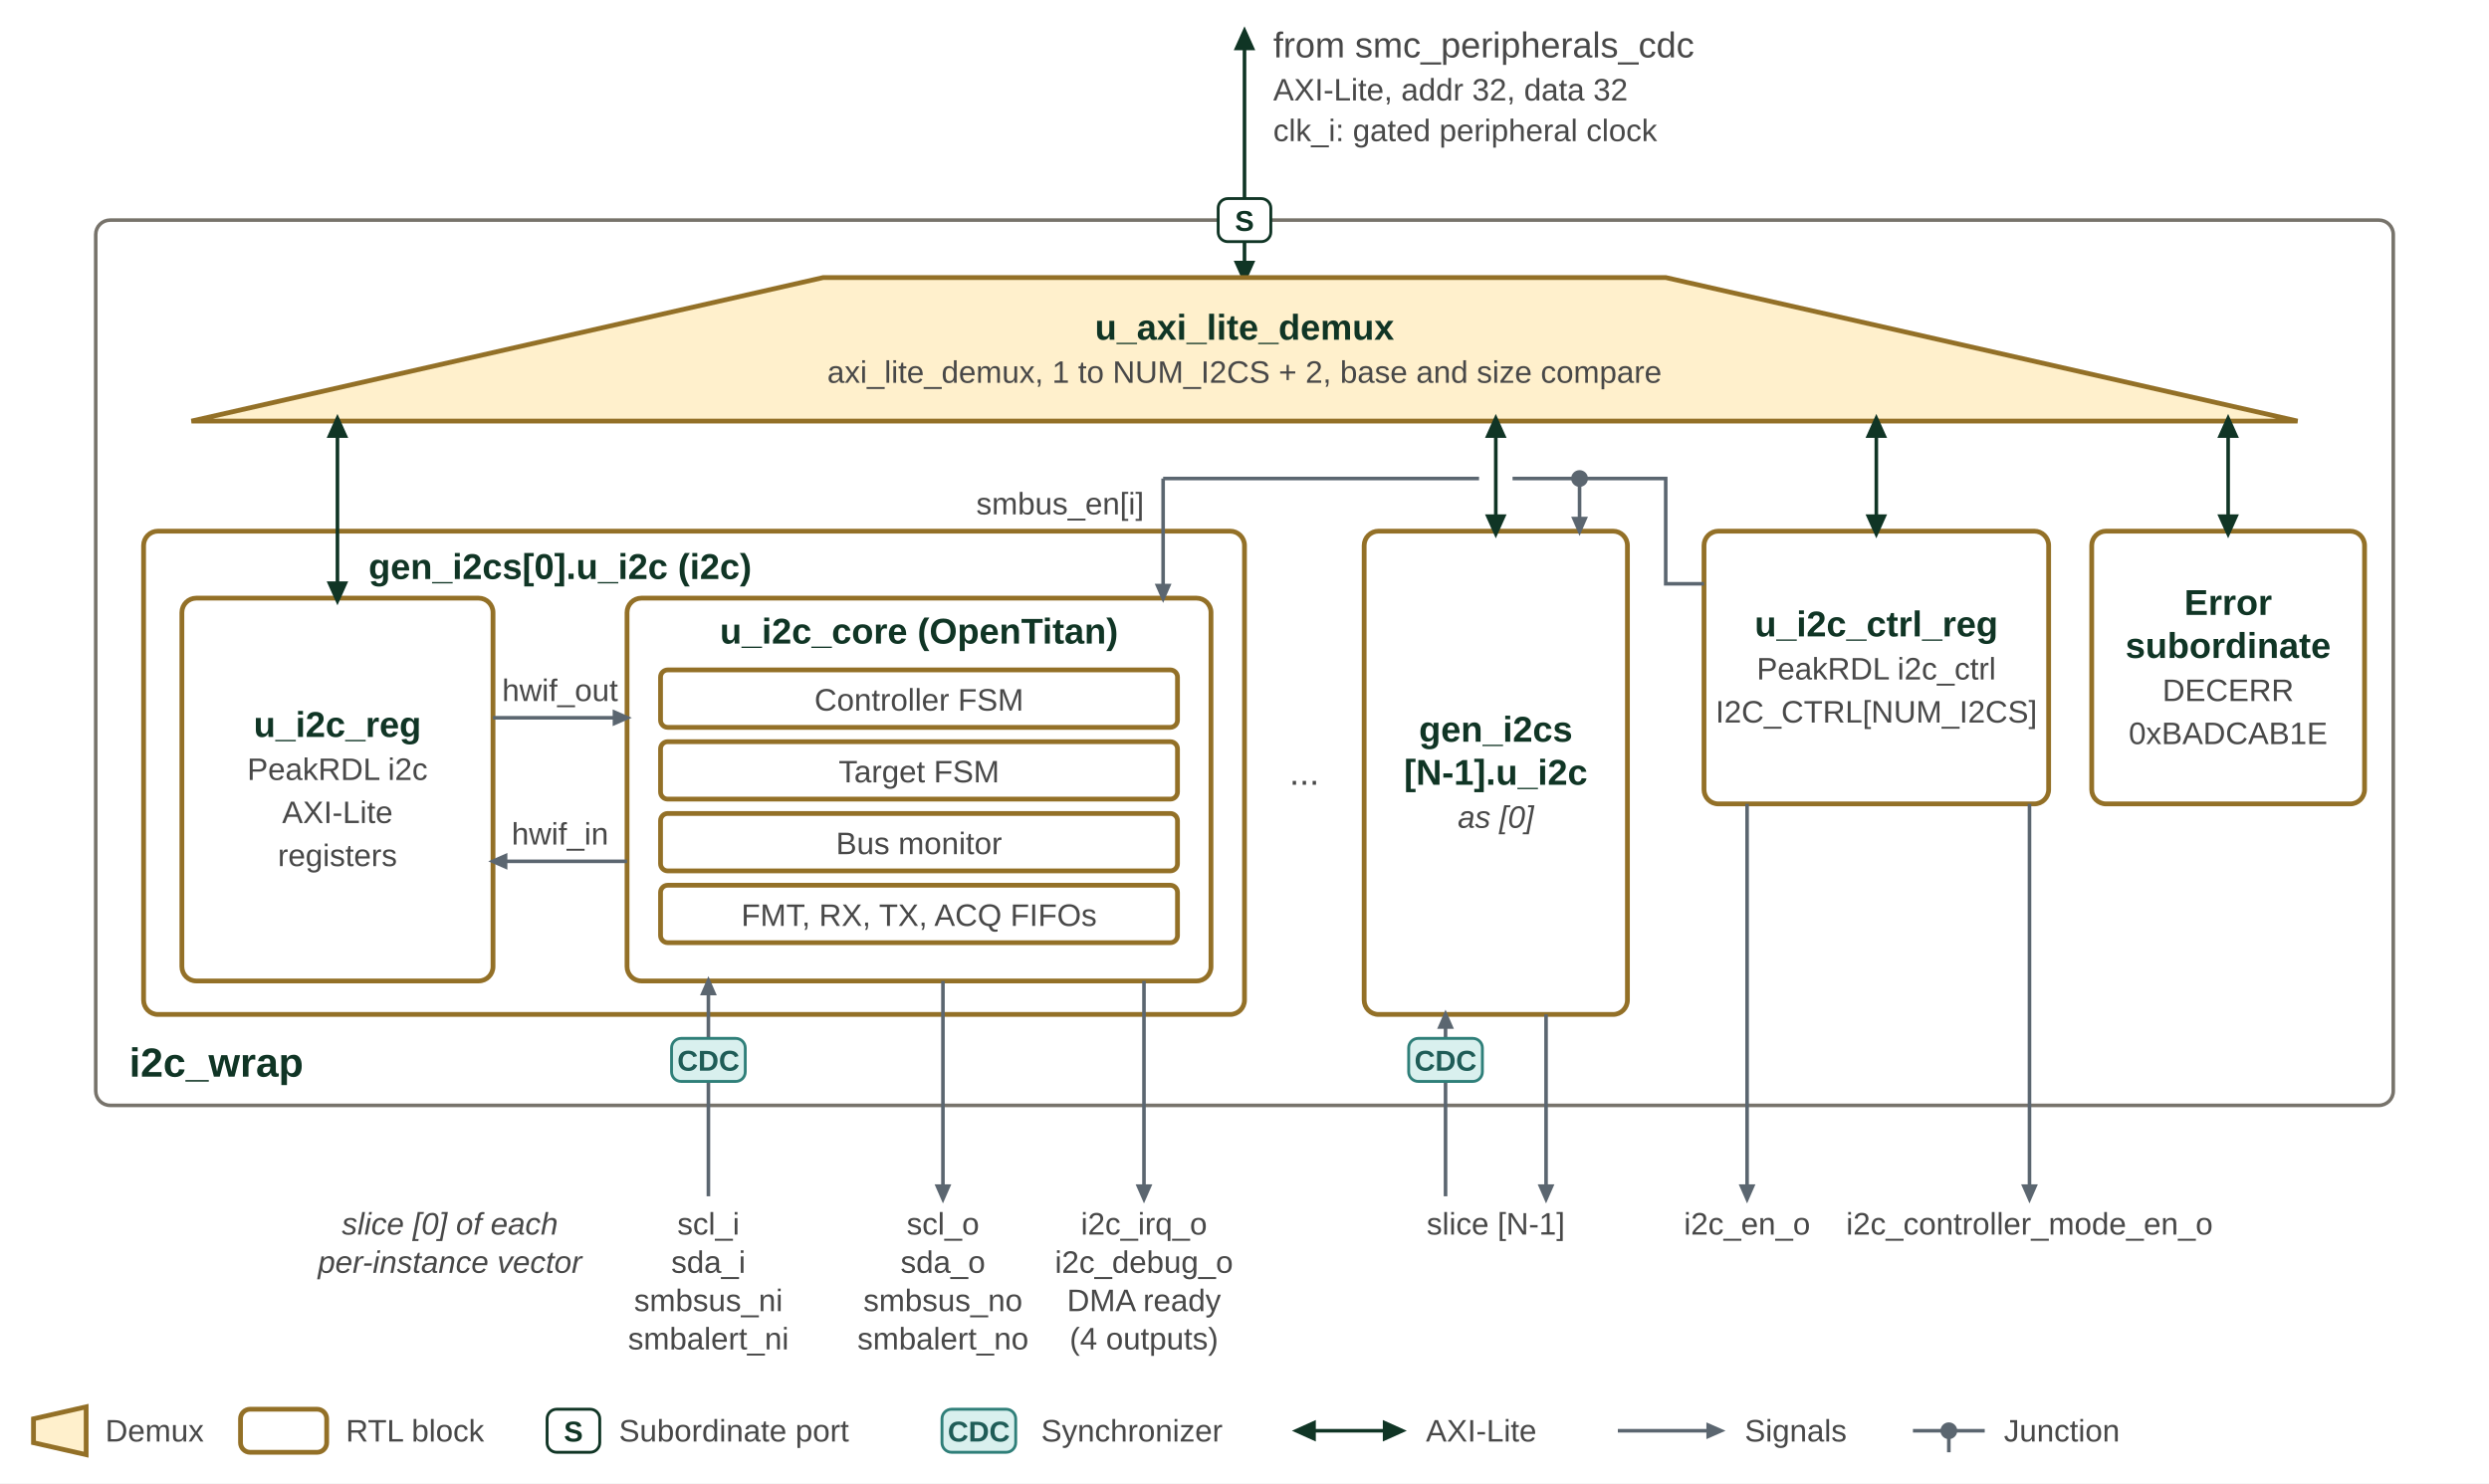
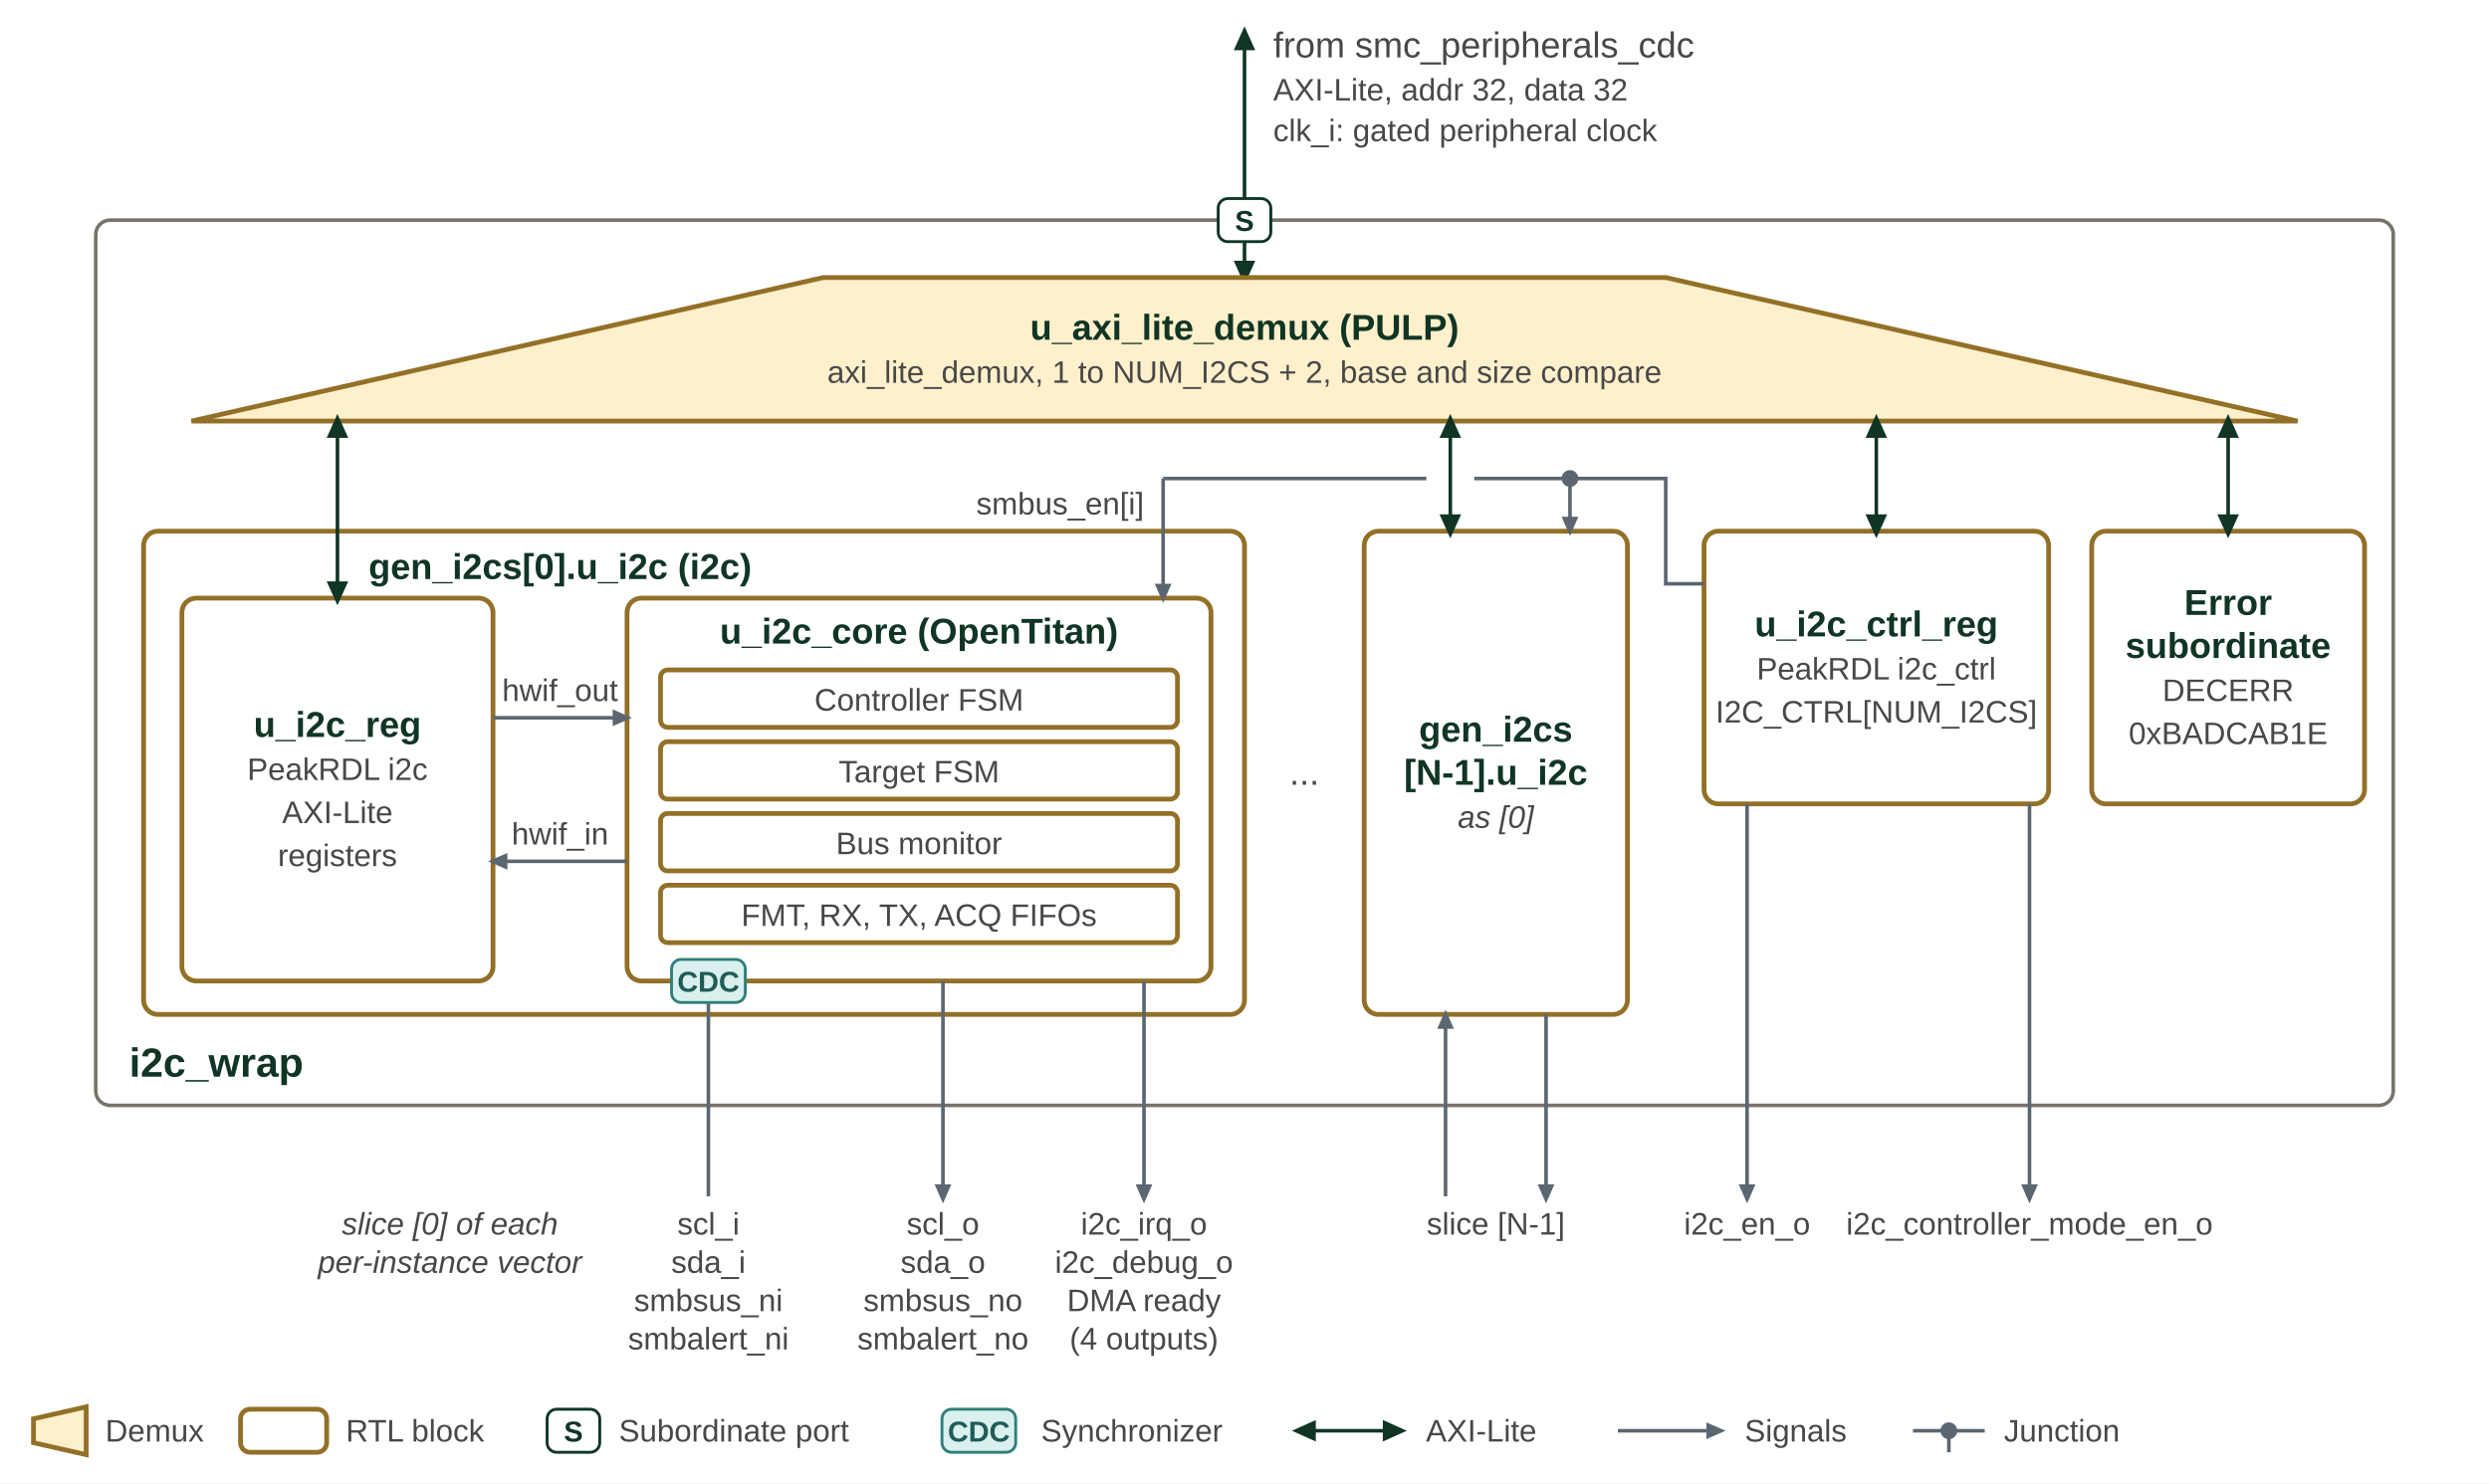
<svg xmlns="http://www.w3.org/2000/svg" width="1040" height="620" viewBox="0 0 1040 620" role="img" aria-labelledby="title desc">
  <defs>
    <marker id="ae" markerUnits="userSpaceOnUse" markerWidth="10" markerHeight="9" refX="7" refY="4.5" orient="auto">
      <path d="M0,0 L10,4.5 L0,9 Z" fill="#103525" />
    </marker>
    <marker id="as" markerUnits="userSpaceOnUse" markerWidth="10" markerHeight="9" refX="3" refY="4.5" orient="auto">
      <path d="M10,0 L0,4.5 L10,9 Z" fill="#103525" />
    </marker>
    <marker id="ge" markerUnits="userSpaceOnUse" markerWidth="8" markerHeight="7" refX="5" refY="3.5" orient="auto">
      <path d="M0,0 L8,3.5 L0,7 Z" fill="#5b6670" />
    </marker>
    <marker id="gs" markerUnits="userSpaceOnUse" markerWidth="8" markerHeight="7" refX="3" refY="3.5" orient="auto">
      <path d="M8,0 L0,3.5 L8,7 Z" fill="#5b6670" />
    </marker>
    <marker id="je" markerUnits="userSpaceOnUse" markerWidth="8" markerHeight="7" refX="5" refY="3.5" orient="auto">
      <path d="M0,0 L8,3.5 L0,7 Z" fill="#42759b" />
    </marker>
    <marker id="js" markerUnits="userSpaceOnUse" markerWidth="8" markerHeight="7" refX="3" refY="3.5" orient="auto">
      <path d="M8,0 L0,3.5 L8,7 Z" fill="#42759b" />
    </marker>
    <marker id="m-smu" markerUnits="userSpaceOnUse" markerWidth="8" markerHeight="7" refX="5" refY="3.5" orient="auto">
      <path d="M0,0 L8,3.5 L0,7 Z" fill="#103525" />
    </marker>
    <marker id="m-ref" markerUnits="userSpaceOnUse" markerWidth="8" markerHeight="7" refX="5" refY="3.5" orient="auto">
      <path d="M0,0 L8,3.5 L0,7 Z" fill="#2f7f79" />
    </marker>
    <marker id="m-per" markerUnits="userSpaceOnUse" markerWidth="8" markerHeight="7" refX="5" refY="3.5" orient="auto">
      <path d="M0,0 L8,3.5 L0,7 Z" fill="#937027" />
    </marker>
    <marker id="m-tel" markerUnits="userSpaceOnUse" markerWidth="8" markerHeight="7" refX="5" refY="3.5" orient="auto">
      <path d="M0,0 L8,3.5 L0,7 Z" fill="#664488" />
    </marker>
    <marker id="m-wdt" markerUnits="userSpaceOnUse" markerWidth="8" markerHeight="7" refX="5" refY="3.5" orient="auto">
      <path d="M0,0 L8,3.5 L0,7 Z" fill="#77736b" />
    </marker>
    <marker id="m-rosc" markerUnits="userSpaceOnUse" markerWidth="8" markerHeight="7" refX="5" refY="3.5" orient="auto">
      <path d="M0,0 L8,3.5 L0,7 Z" fill="#336633" />
    </marker>
    <marker id="m-jtag" markerUnits="userSpaceOnUse" markerWidth="8" markerHeight="7" refX="5" refY="3.5" orient="auto">
      <path d="M0,0 L8,3.5 L0,7 Z" fill="#42759b" />
    </marker>
    <marker id="m-spi" markerUnits="userSpaceOnUse" markerWidth="8" markerHeight="7" refX="5" refY="3.5" orient="auto">
      <path d="M0,0 L8,3.5 L0,7 Z" fill="#5b6670" />
    </marker>
    <marker id="m-slate" markerUnits="userSpaceOnUse" markerWidth="8" markerHeight="7" refX="5" refY="3.5" orient="auto">
      <path d="M0,0 L8,3.5 L0,7 Z" fill="#5b6670" />
    </marker>
    <marker id="m-pg" markerUnits="userSpaceOnUse" markerWidth="8" markerHeight="7" refX="5" refY="3.5" orient="auto">
      <path d="M0,0 L8,3.5 L0,7 Z" fill="#336633" />
    </marker>
    <style>
text { font-family: Arial, sans-serif; font-size: 15px; fill: #484848; }
.t { fill: #484848; }
.b { font-size: 17px; font-weight: bold; fill: #103525; }
.bs { font-size: 15px; font-weight: bold; fill: #103525; }
.h { font-size: 22px; font-weight: bold; fill: #103525; }
.s { font-size: 13px; fill: #484848; }
.si { font-size: 13px; font-style: italic; fill: #484848; }
.pmt { font-size: 12px; font-weight: bold; fill: #ffffff; }
.pst { font-size: 12px; font-weight: bold; fill: #103525; }
.pjt { font-size: 12px; font-weight: bold; fill: #1d4b6e; }
.pct { font-size: 12px; font-weight: bold; fill: #1f5c57; }
.pm { fill: #103525; stroke: #103525; stroke-width: 1.2; }
.ps { fill: #ffffff; stroke: #103525; stroke-width: 1.2; }
.pj { fill: #e8f3ff; stroke: #42759b; stroke-width: 1.2; }
.pc { fill: #d9f0ee; stroke: #2f7f79; stroke-width: 1.2; }
.smu { fill: #ffffff; stroke: #77736b; stroke-width: 1.5; }
.network { fill: #e8f0e8; stroke: #336633; stroke-width: 2; }
.fabric { fill: #fff0cc; stroke: #937027; stroke-width: 2; }
.core { fill: #ffffff; stroke: #937027; stroke-width: 2; }
.future { fill: #ffffff; stroke: #937027; stroke-width: 2; }
.nostroke { stroke: none; }
.fut { fill: none; stroke-dasharray: 7 5; }
.opt { stroke-dasharray: 7 5; }
.hatch { fill: none; stroke: #103525; stroke-opacity: 0.16; stroke-width: 1.2; }
.external { fill: #f2f2f2; stroke: #77736b; stroke-width: 1.5; }
.axi { fill: none; stroke: #103525; stroke-width: 2.5; marker-start: url(#as); marker-end: url(#ae); }
.axio { fill: none; stroke: #103525; stroke-width: 2.5; stroke-dasharray: 8 5; marker-start: url(#as); marker-end: url(#ae); }
.sig { fill: none; stroke: #5b6670; stroke-width: 1.5; marker-start: url(#gs); marker-end: url(#ge); }
.sigo { fill: none; stroke: #5b6670; stroke-width: 1.5; marker-end: url(#ge); }
.jtag { fill: none; stroke: #42759b; stroke-width: 1.8; marker-end: url(#je); }
.jtagb { fill: none; stroke: #42759b; stroke-width: 1.8; marker-start: url(#js); marker-end: url(#je); }
.sigplain { fill: none; stroke: #5b6670; stroke-width: 1.5; }
.n-smu { fill: none; stroke: #103525; stroke-width: 2.5; }
.a-smu { fill: none; stroke: #103525; stroke-width: 2.5; marker-end: url(#m-smu); }
.n-ref { fill: none; stroke: #2f7f79; stroke-width: 1.8; }
.a-ref { fill: none; stroke: #2f7f79; stroke-width: 1.8; marker-end: url(#m-ref); }
.n-per { fill: none; stroke: #937027; stroke-width: 1.8; }
.a-per { fill: none; stroke: #937027; stroke-width: 1.8; marker-end: url(#m-per); }
.n-tel { fill: none; stroke: #664488; stroke-width: 1.8; }
.a-tel { fill: none; stroke: #664488; stroke-width: 1.8; marker-end: url(#m-tel); }
.n-wdt { fill: none; stroke: #77736b; stroke-width: 1.8; }
.a-wdt { fill: none; stroke: #77736b; stroke-width: 1.8; marker-end: url(#m-wdt); }
.n-rosc { fill: none; stroke: #336633; stroke-width: 1.8; }
.a-rosc { fill: none; stroke: #336633; stroke-width: 1.8; marker-end: url(#m-rosc); }
.n-jtag { fill: none; stroke: #42759b; stroke-width: 1.8; }
.a-jtag { fill: none; stroke: #42759b; stroke-width: 1.8; marker-end: url(#m-jtag); }
.n-spi { fill: none; stroke: #5b6670; stroke-width: 1.8; }
.a-spi { fill: none; stroke: #5b6670; stroke-width: 1.8; marker-end: url(#m-spi); }
.n-slate { fill: none; stroke: #5b6670; stroke-width: 1.8; }
.a-slate { fill: none; stroke: #5b6670; stroke-width: 1.8; marker-end: url(#m-slate); }
.n-pg { fill: none; stroke: #336633; stroke-width: 1.8; }
.a-pg { fill: none; stroke: #336633; stroke-width: 1.8; marker-end: url(#m-pg); }
.axil { fill: none; stroke: #103525; stroke-width: 1.5; marker-start: url(#as); marker-end: url(#ae); }
.sigd { fill: none; stroke: #5b6670; stroke-width: 1.5; stroke-dasharray: 5 4; marker-end: url(#ge); }
.axin { fill: none; stroke: #103525; stroke-width: 2.5; }
.axis { fill: none; stroke: #103525; stroke-width: 2.5; marker-start: url(#as); }
.axie { fill: none; stroke: #103525; stroke-width: 2.5; marker-end: url(#ae); }
.axiln { fill: none; stroke: #103525; stroke-width: 1.5; }
</style>
  </defs>
  <rect width="1040" height="620" fill="#ffffff" />
  <rect class="smu" x="40" y="92" width="960" height="370" rx="6" />
  <text class="b" x="54" y="450" text-anchor="start">i2c_wrap</text>
  <text class="t" x="532" y="24" text-anchor="start">from smc_peripherals_cdc</text>
  <text class="s" x="532" y="42" text-anchor="start">AXI-Lite, addr 32, data 32</text>
  <text class="s" x="532" y="59" text-anchor="start">clk_i: gated peripheral clock</text>
  <path class="axil" d="M520,14 L520,116" />
  <path class="fabric" d="M344,116 L696,116 L960,176 L80,176 Z" />
-   <text class="bs" x="520" y="142" text-anchor="middle">u_axi_lite_demux</text>
+   <text class="bs" x="520" y="142" text-anchor="middle">u_axi_lite_demux (PULP)</text>
  <text class="s" x="520" y="160" text-anchor="middle">axi_lite_demux, 1 to NUM_I2CS + 2, base and size compare</text>
  <rect class="core" x="60" y="222" width="460" height="202" rx="6" />
  <text class="bs" x="154" y="242" text-anchor="start">gen_i2cs[0].u_i2c (i2c)</text>
  <rect class="core" x="76" y="250" width="130" height="160" rx="6" />
  <text class="bs" x="141" y="308" text-anchor="middle">u_i2c_reg</text>
  <text class="s" x="141" y="326" text-anchor="middle">PeakRDL i2c</text>
  <text class="s" x="141" y="344" text-anchor="middle">AXI-Lite</text>
  <text class="s" x="141" y="362" text-anchor="middle">registers</text>
  <rect class="core" x="262" y="250" width="244" height="160" rx="6" />
  <text class="bs" x="384" y="269" text-anchor="middle">u_i2c_core (OpenTitan)</text>
  <rect class="core" x="276" y="280" width="216" height="24" rx="3" />
  <text class="s" x="384" y="297" text-anchor="middle">Controller FSM</text>
  <rect class="core" x="276" y="310" width="216" height="24" rx="3" />
  <text class="s" x="384" y="327" text-anchor="middle">Target FSM</text>
  <rect class="core" x="276" y="340" width="216" height="24" rx="3" />
  <text class="s" x="384" y="357" text-anchor="middle">Bus monitor</text>
  <rect class="core" x="276" y="370" width="216" height="24" rx="3" />
  <text class="s" x="384" y="387" text-anchor="middle">FMT, RX, TX, ACQ FIFOs</text>
  <path class="sigo" d="M206,300 L261,300" />
  <text class="s" x="234" y="293" text-anchor="middle">hwif_out</text>
  <path class="sigo" d="M262,360 L207,360" />
  <text class="s" x="234" y="353" text-anchor="middle">hwif_in</text>
  <text class="t" x="545" y="328" text-anchor="middle">...</text>
  <rect class="core" x="570" y="222" width="110" height="202" rx="6" />
  <text class="bs" x="625" y="310" text-anchor="middle">gen_i2cs</text>
  <text class="bs" x="625" y="328" text-anchor="middle">[N-1].u_i2c</text>
  <text class="si" x="625" y="346" text-anchor="middle">as [0]</text>
  <rect class="core" x="712" y="222" width="144" height="114" rx="6" />
  <text class="bs" x="784" y="266" text-anchor="middle">u_i2c_ctrl_reg</text>
  <text class="s" x="784" y="284" text-anchor="middle">PeakRDL i2c_ctrl</text>
  <text class="s" x="784" y="302" text-anchor="middle">I2C_CTRL[NUM_I2CS]</text>
  <rect class="core" x="874" y="222" width="114" height="114" rx="6" />
  <text class="bs" x="931" y="257" text-anchor="middle">Error</text>
  <text class="bs" x="931" y="275" text-anchor="middle">subordinate</text>
  <text class="s" x="931" y="293" text-anchor="middle">DECERR</text>
  <text class="s" x="931" y="311" text-anchor="middle">0xBADCAB1E</text>
  <path class="axil" d="M141.0,176 L141.0,250" />
-   <path class="axil" d="M625.0,176 L625.0,222" />
+   <path class="axil" d="M606,176 L606,222" />
  <path class="axil" d="M784.0,176 L784.0,222" />
  <path class="axil" d="M931.0,176 L931.0,222" />
-   <path class="sigplain" d="M712,244 L696,244 L696,200 L632.0,200" />
-   <path class="sigplain" d="M618.0,200 L486,200" />
+   <path class="sigplain" d="M712,244 L696,244 L696,200 L616,200" />
+   <path class="sigplain" d="M596,200 L486,200" />
  <path class="sigo" d="M486,200 L486,249" />
-   <path class="sigo" d="M660,200 L660,221" />
-   <circle cx="660" cy="200" r="3.5" fill="#5b6670" />
+   <path class="sigo" d="M656,200 L656,221" />
+   <circle cx="656" cy="200" r="3.5" fill="#5b6670" />
  <text class="s" x="478" y="215" text-anchor="end">smbus_en[i]</text>
  <path class="sigo" d="M296,500 L296,411" />
  <text class="s" x="296" y="516" text-anchor="middle">scl_i</text>
  <text class="s" x="296" y="532" text-anchor="middle">sda_i</text>
  <text class="s" x="296" y="548" text-anchor="middle">smbsus_ni</text>
  <text class="s" x="296" y="564" text-anchor="middle">smbalert_ni</text>
  <path class="sigo" d="M394,410 L394,500" />
  <text class="s" x="394" y="516" text-anchor="middle">scl_o</text>
  <text class="s" x="394" y="532" text-anchor="middle">sda_o</text>
  <text class="s" x="394" y="548" text-anchor="middle">smbsus_no</text>
  <text class="s" x="394" y="564" text-anchor="middle">smbalert_no</text>
  <path class="sigo" d="M478,410 L478,500" />
  <text class="s" x="478" y="516" text-anchor="middle">i2c_irq_o</text>
  <text class="s" x="478" y="532" text-anchor="middle">i2c_debug_o</text>
  <text class="s" x="478" y="548" text-anchor="middle">DMA ready</text>
  <text class="s" x="478" y="564" text-anchor="middle">(4 outputs)</text>
  <text class="si" x="188" y="516" text-anchor="middle">slice [0] of each</text>
  <text class="si" x="188" y="532" text-anchor="middle">per-instance vector</text>
  <path class="sigo" d="M604,500 L604,425" />
  <path class="sigo" d="M646,424 L646,500" />
  <text class="s" x="625" y="516" text-anchor="middle">slice [N-1]</text>
  <path class="sigo" d="M730,336 L730,500" />
  <text class="s" x="730" y="516" text-anchor="middle">i2c_en_o</text>
  <path class="sigo" d="M848,336 L848,500" />
  <text class="s" x="848" y="516" text-anchor="middle">i2c_controller_mode_en_o</text>
  <path class="fabric" d="M14,593 L36,588 L36,608 L14,603 Z" />
  <text class="s" x="44" y="602.5" text-anchor="start">Demux</text>
  <rect class="core" x="100.5" y="589" width="36" height="18" rx="4" />
  <text class="s" x="144.5" y="602.5" text-anchor="start">RTL block</text>
  <text class="s" x="258.6" y="602.5" text-anchor="start">Subordinate port</text>
  <text class="s" x="435" y="602.5" text-anchor="start">Synchronizer</text>
  <path class="axil" d="M542.8,598 L584.8,598" />
  <text class="s" x="595.8" y="602.5" text-anchor="start">AXI-Lite</text>
  <path class="sigo" d="M676.0,598 L718.0,598" />
  <text class="s" x="729" y="602.5" text-anchor="start">Signals</text>
  <path class="sigplain" d="M799.3,598 L829.3,598 M814.3,598 L814.3,607" />
  <circle cx="814.3" cy="598" r="3.5" fill="#5b6670" />
  <text class="s" x="837.3" y="602.5" text-anchor="start">Junction</text>
  <rect class="ps" x="509.0" y="83.0" width="22" height="18" rx="4" />
  <text class="pst" x="520" y="96.5" text-anchor="middle">S</text>
-   <rect class="pc" x="280.6" y="434.0" width="30.8" height="18" rx="4" />
-   <text class="pct" x="296" y="447.5" text-anchor="middle">CDC</text>
-   <rect class="pc" x="588.6" y="434.0" width="30.8" height="18" rx="4" />
-   <text class="pct" x="604" y="447.5" text-anchor="middle">CDC</text>
+   <rect class="pc" x="280.6" y="401.0" width="30.8" height="18" rx="4" />
+   <text class="pct" x="296" y="414.5" text-anchor="middle">CDC</text>
  <rect class="ps" x="228.6" y="589.0" width="22" height="18" rx="4" />
  <text class="pst" x="239.6" y="602.5" text-anchor="middle">S</text>
  <rect class="pc" x="393.6" y="589.0" width="30.8" height="18" rx="4" />
  <text class="pct" x="409" y="602.5" text-anchor="middle">CDC</text>
</svg>
